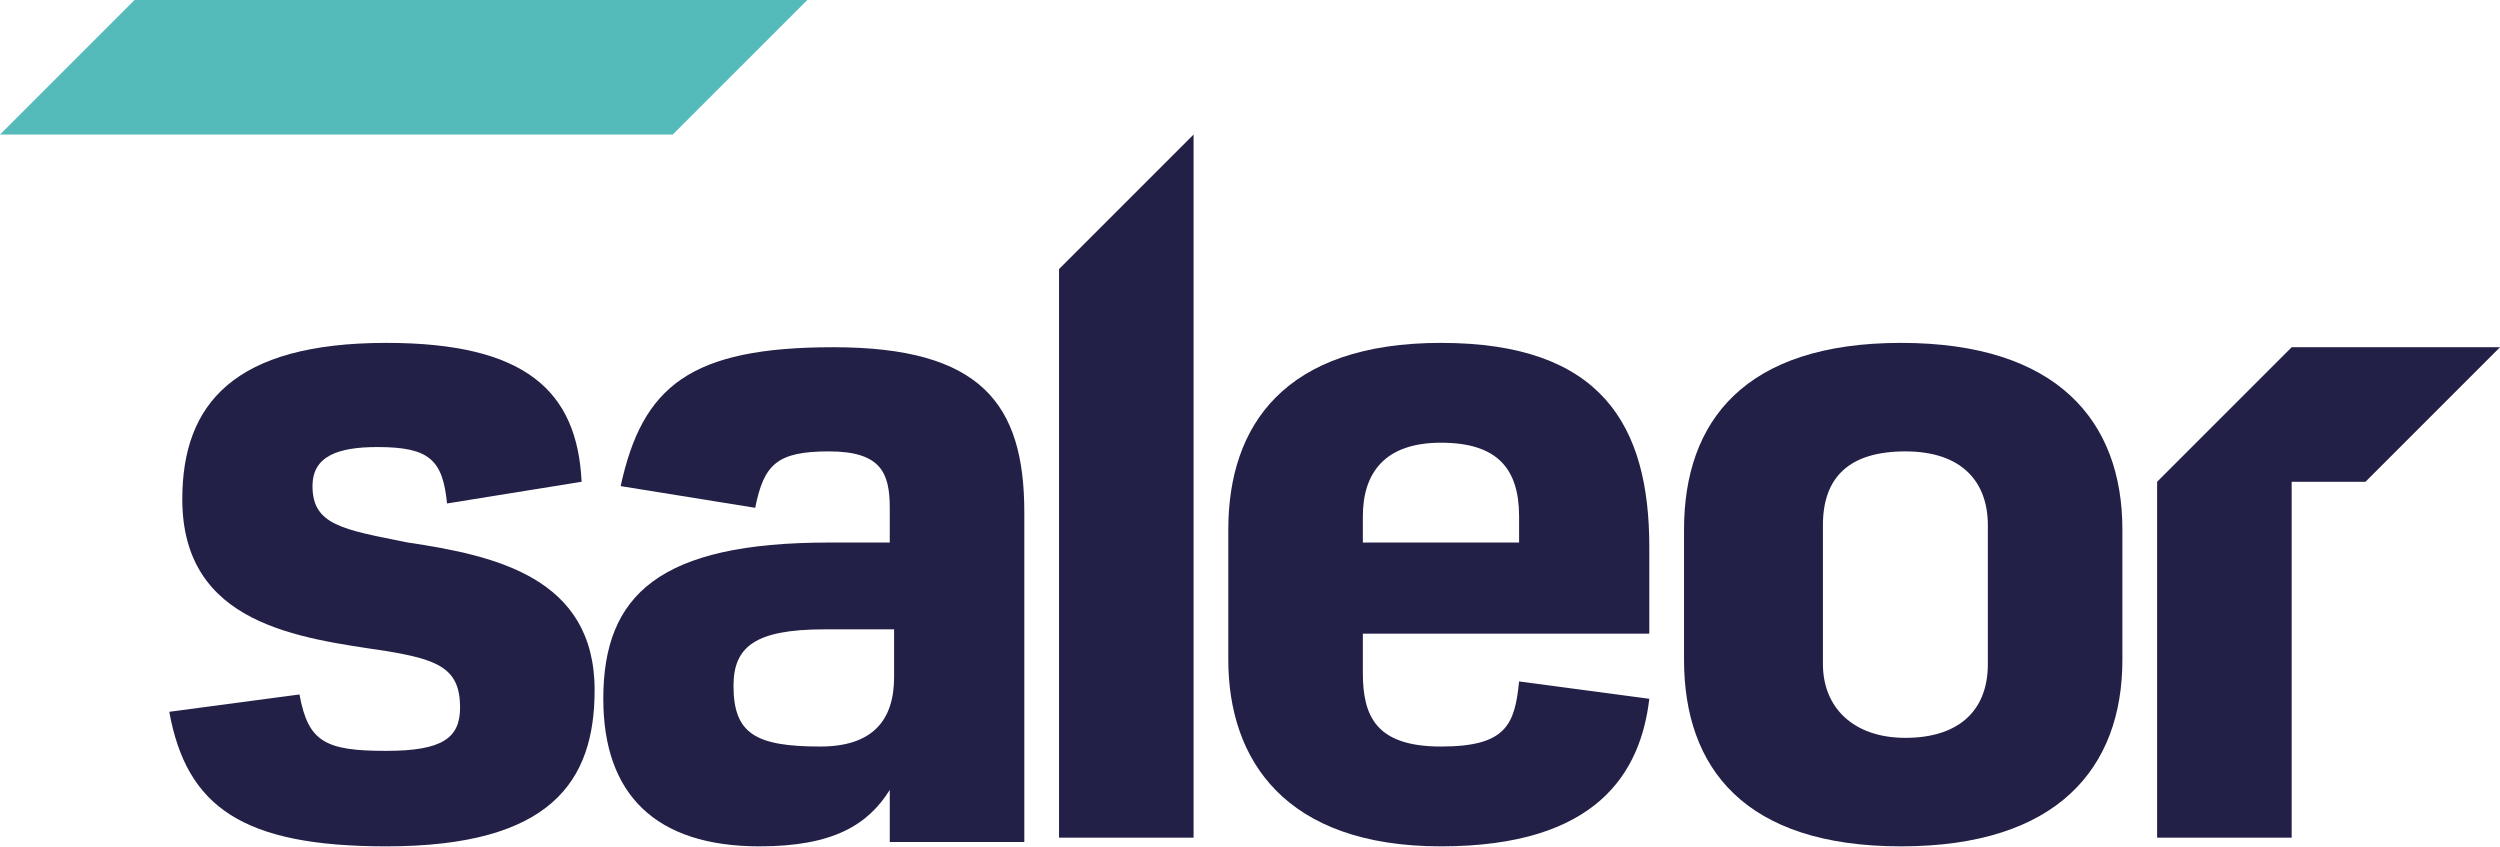
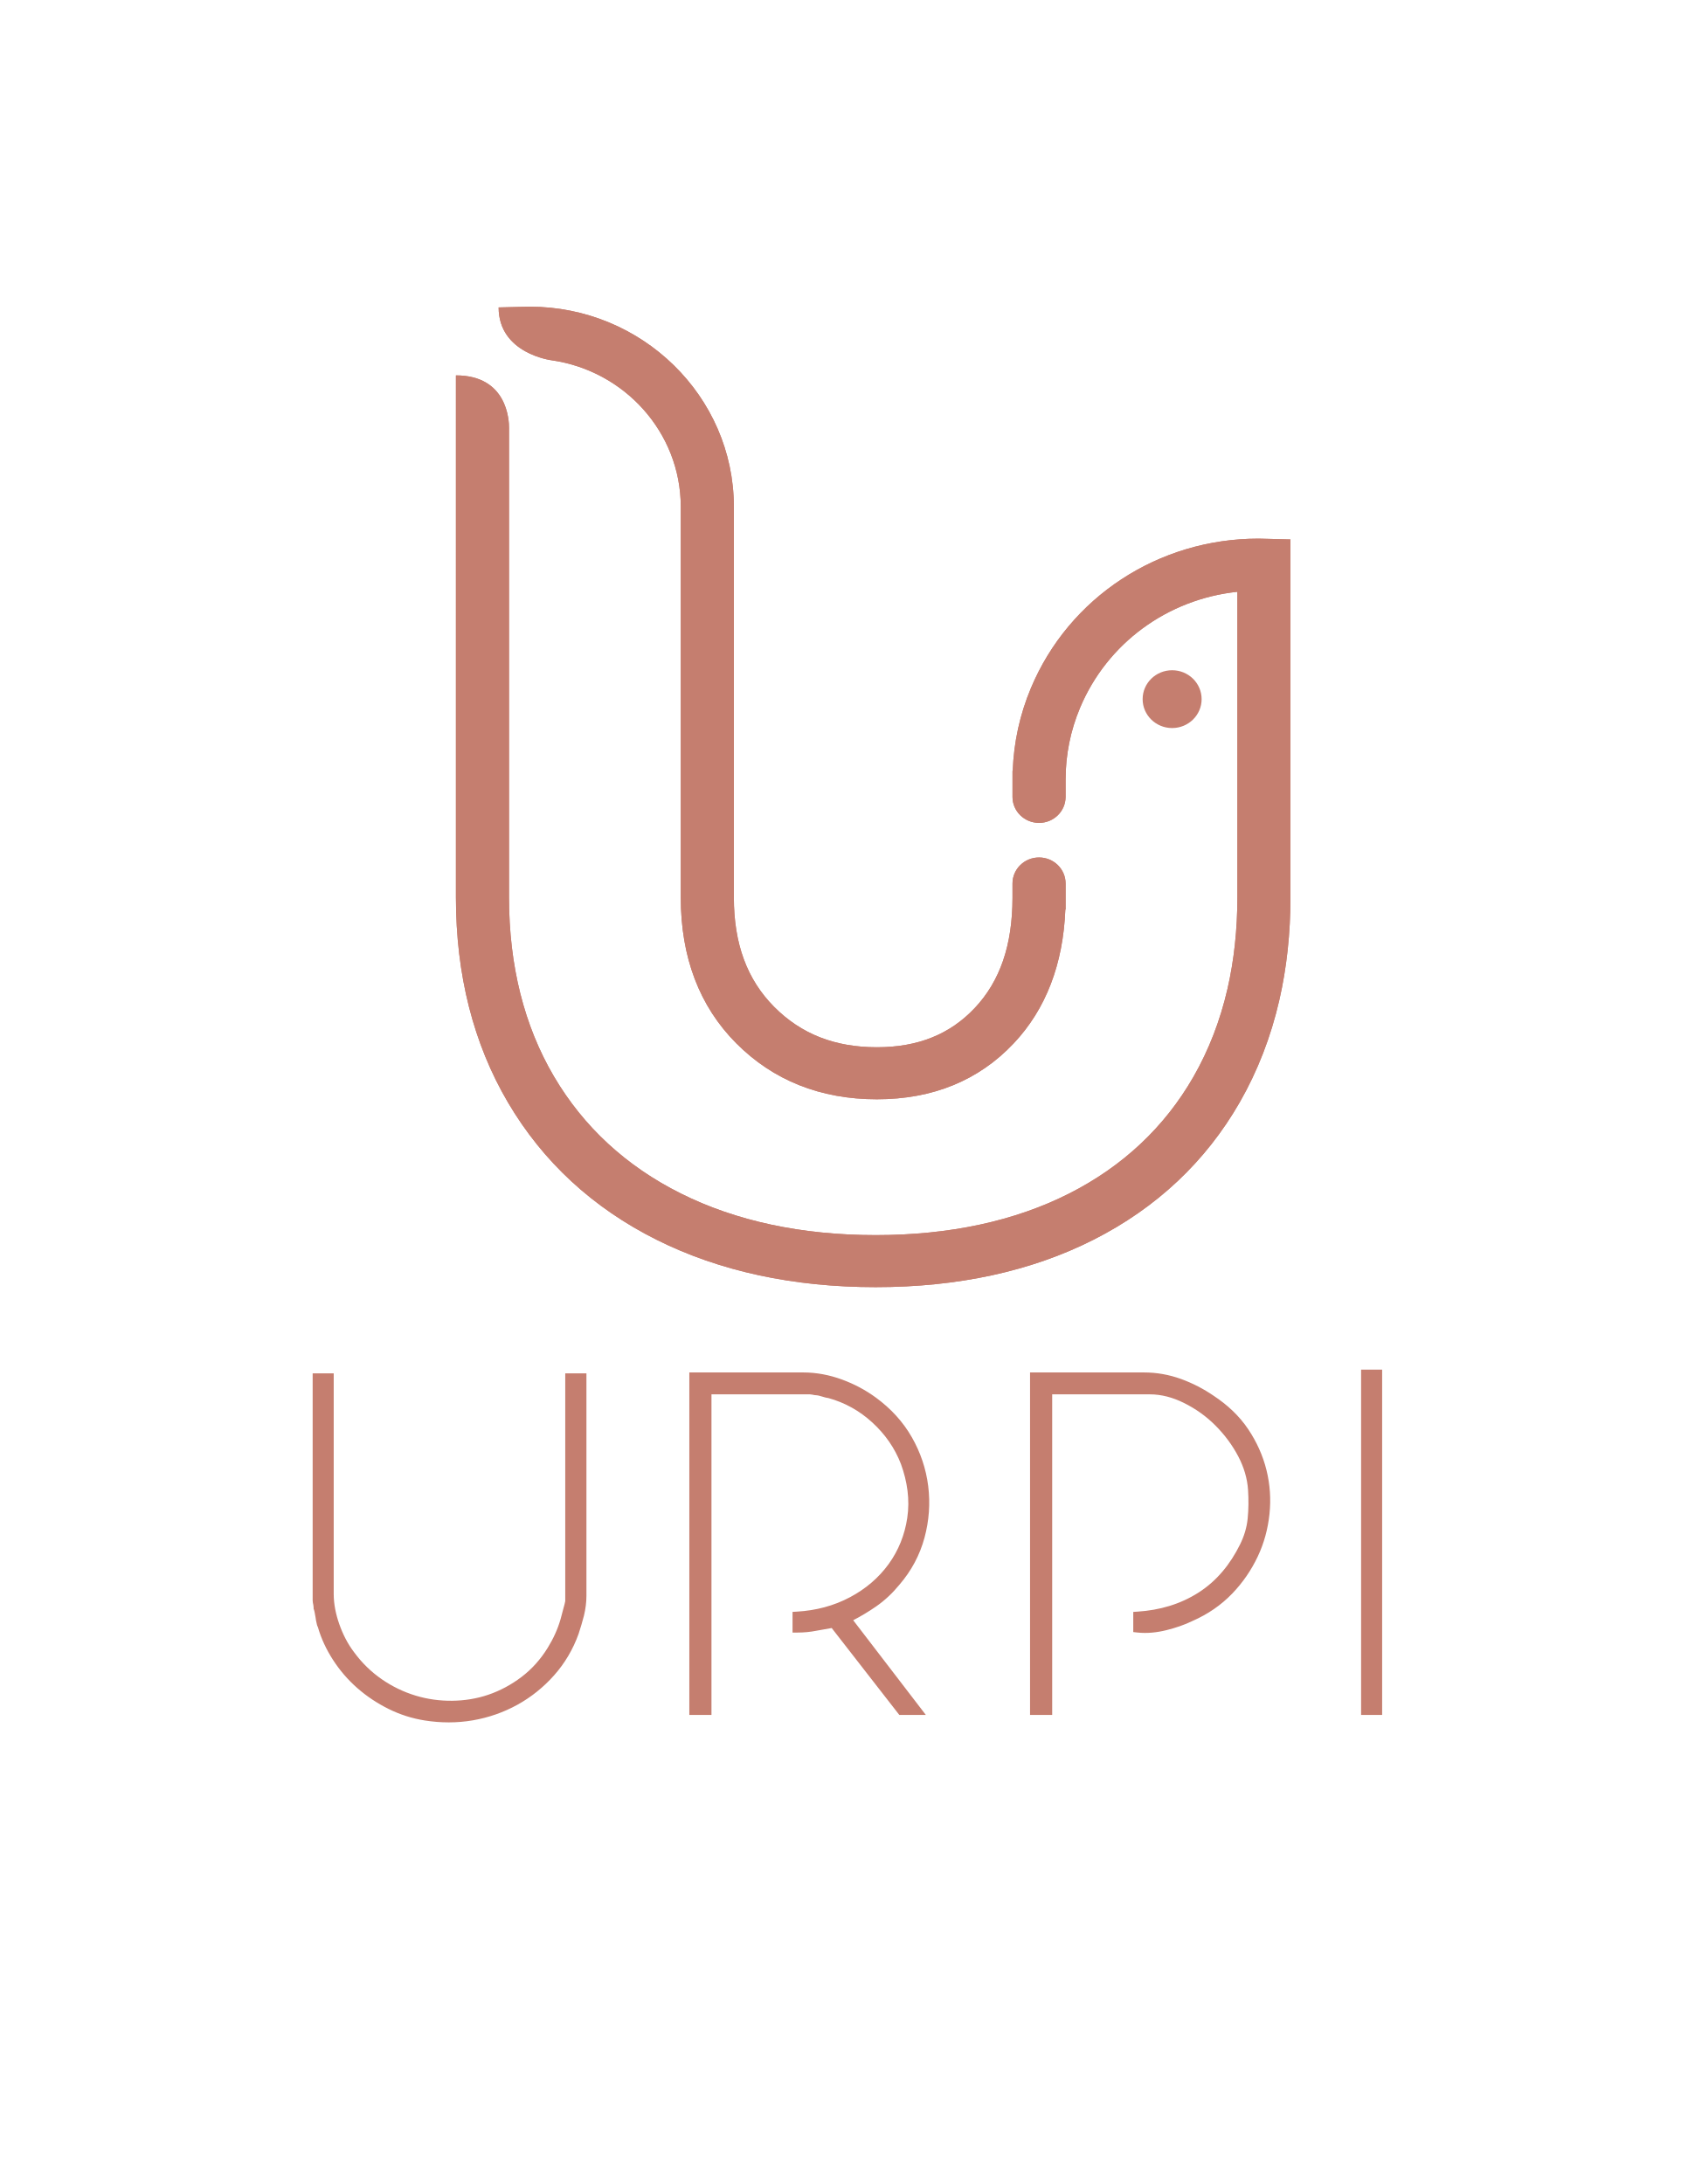
- <svg xmlns="http://www.w3.org/2000/svg" enable-background="new 20 0 57.6 19.5" viewBox="0 0 57.6 19.5">
-   <path d="m15.5 3.1h-15.5l3.1-3.1h15.5z" fill="#54baba" />
-   <g fill="#222046">
-     <path d="m8.9 19.5c3.8 0 4.8-1.5 4.8-3.6 0-2.6-2.3-3.1-4.3-3.4-1.5-.3-2.2-.4-2.2-1.3 0-.7.6-.9 1.5-.9 1.2 0 1.5.3 1.6 1.3l3.1-.5c-.1-2.1-1.3-3.2-4.5-3.2-3.5 0-4.7 1.4-4.7 3.6 0 2.9 2.7 3.2 4.7 3.5 1.2.2 1.7.4 1.7 1.3 0 .7-.4 1-1.7 1-1.4 0-1.8-.2-2-1.3l-3 .4c.4 2.2 1.7 3.1 5 3.1z" />
-     <path d="m17.5 19.5c1.7 0 2.5-.5 3-1.3v1.2h3.1v-7.6c0-2.5-1-3.8-4.4-3.8-3.3 0-4.4.9-4.9 3.2l3.1.5c.2-1 .5-1.3 1.7-1.3s1.4.5 1.4 1.3v.8h-1.4c-3.9 0-5.2 1.2-5.2 3.6 0 2.2 1.2 3.4 3.6 3.4zm1.4-2.3c-1.5 0-2-.3-2-1.4 0-.9.5-1.3 2.1-1.3h1.6v1.1c0 1-.5 1.6-1.7 1.6z" />
-     <path d="m24.4 19.3h3.1v-16.2l-3.1 3.1z" />
-     <path d="m33.2 19.5c3.6 0 4.6-1.7 4.8-3.4l-3-.4c-.1 1-.3 1.5-1.8 1.5s-1.8-.7-1.8-1.7v-.9h6.6v-2c0-2.8-1.1-4.7-4.8-4.7-3.6 0-4.9 1.9-4.9 4.3v3c0 2.3 1.3 4.3 4.9 4.3zm-1.8-7v-.6c0-1 .5-1.7 1.8-1.7s1.8.6 1.8 1.7v.6z" />
-     <path d="m43.8 7.9c-3.6 0-5 1.8-5 4.3v3c0 2.5 1.4 4.3 5 4.3s5.1-1.8 5.1-4.3v-3c0-2.5-1.5-4.3-5.1-4.3zm2 7.4c0 1.1-.7 1.7-1.9 1.7s-1.9-.7-1.9-1.7v-3.2c0-1.1.6-1.7 1.9-1.7s1.9.7 1.9 1.7z" />
-     <path d="m52.8 8-3.1 3.1v8.2h3.1v-8.2h1.7l3.1-3.1z" />
+ <svg xmlns="http://www.w3.org/2000/svg" xml:space="preserve" width="215.9mm" height="279.4mm" version="1.1" style="shape-rendering:geometricPrecision; text-rendering:geometricPrecision; image-rendering:optimizeQuality; fill-rule:evenodd; clip-rule:evenodd" viewBox="0 0 21590 27940" enable-background="new 20 0 57.6 19.5">
+   <defs>
+     <style type="text/css">
+    
+     .fil1 {fill:#C57E6F}
+     .fil0 {fill:#C57E6F;fill-rule:nonzero}
+    
+   </style>
+   </defs>
+   <g id="Capa_x0020_1">
+     <path class="fil0" d="M15370.54 8944.12c0,204.3 -168.87,369.82 -377.24,369.82 -208.37,0 -377.29,-165.52 -377.29,-369.82 0,-204.26 168.92,-369.78 377.29,-369.78 208.37,0 377.24,165.52 377.24,369.78z" />
+     <path class="fil0" d="M13291.01 10969.58c-187.53,0 -339.64,149.01 -339.64,332.9l0 184.46c-1.02,604.01 -159.02,1064.99 -483.19,1408.9 -318.24,337.58 -727.61,501.61 -1251.65,501.61 -538.24,0 -967.69,-168.71 -1312.87,-515.75 -347.57,-349.31 -516.48,-807.52 -516.48,-1400.74l0 -5003.03c-3.4,-1408.55 -1175.12,-2554.5 -2612.06,-2554.5 -16.51,0 -32.87,0.41 -49.23,0.98l-347.7 8.42c0,593.27 679.11,676.45 679.11,676.45 930.38,134.14 1648.5,921.75 1650.76,1870.18l0 5001.5c0,764.72 238.67,1392.35 709.36,1865.52 473.12,475.53 1078.37,716.66 1799.11,716.66 713.89,0 1302.84,-240.73 1750.43,-715.58 410.63,-435.57 632.21,-1011.2 660.35,-1712.23l3.3 0 0 -154.37 0 -118.25 0 -60.23c0,-183.89 -152.05,-332.9 -339.6,-332.9z" />
+     <path class="fil0" d="M13291.01 10969.58c-187.53,0 -339.64,149.01 -339.64,332.9l0 184.46c-1.02,604.01 -159.02,1064.99 -483.19,1408.9 -318.24,337.58 -727.61,501.61 -1251.65,501.61 -538.24,0 -967.69,-168.71 -1312.87,-515.75 -347.57,-349.31 -516.48,-807.52 -516.48,-1400.74l0 -5003.03c-3.4,-1408.55 -1175.12,-2554.5 -2612.06,-2554.5 -16.51,0 -32.87,0.41 -49.23,0.98l-347.7 8.42c0,593.27 679.11,676.45 679.11,676.45 930.38,134.14 1648.5,921.75 1650.76,1870.18l0 5001.5c0,764.72 238.67,1392.35 709.36,1865.52 473.12,475.53 1078.37,716.66 1799.11,716.66 713.89,0 1302.84,-240.73 1750.43,-715.58 410.63,-435.57 632.21,-1011.2 660.35,-1712.23l3.3 0 0 -154.37 0 -118.25 0 -60.23c0,-183.89 -152.05,-332.9 -339.6,-332.9z" />
+     <path class="fil0" d="M16155.55 6892.08c-19.65,-0.68 -39.31,-1.24 -59.05,-1.24 -1280.16,0 -2422.05,750.21 -2909.21,1911.18 -141.96,338.35 -219.73,694.29 -233.01,1059.44l-2.88 0 0 332.95c0,183.83 152.05,332.9 339.64,332.9 187.49,0 339.54,-149.07 339.54,-332.9l0 -220.66c0,-317.26 62.18,-626.35 184.75,-918.51 347.57,-828.34 1120.04,-1389.98 2012.47,-1484.56l0 3910.31c0,410.78 -42.45,803.87 -126.08,1168.19 -93.2,405.63 -239.64,784.46 -435.46,1125.99 -368.65,642.87 -903.23,1145.14 -1588.88,1492.85 -697.38,353.58 -1530.7,532.83 -2476.58,532.83 -946.64,0 -1785.78,-179.51 -2493.95,-533.7 -696.51,-348.17 -1241.69,-851.28 -1620.46,-1495.26 -381.78,-648.47 -575.33,-1419.25 -575.33,-2290.9l0 -6000.03 0.46 0c1.08,-104.53 -22.68,-678.66 -679.52,-678.66l-0.06 6678.69c0,990.02 224.16,1872.72 666.16,2623.54 445.49,757.3 1084.8,1348 1900.17,1755.68 804.64,402.35 1747.57,606.39 2802.53,606.39 1055.54,0 1993.79,-204.35 2788.59,-607.31 805.35,-408.35 1434.16,-999.88 1868.91,-1758 228.01,-397.87 398.27,-837.29 505.93,-1305.93 94.58,-412.26 142.63,-854.51 142.63,-1314.37l0 -4579.92 -351.31 -8.99z" />
+     <path class="fil0" d="M16155.55 6892.08c-19.65,-0.68 -39.31,-1.24 -59.05,-1.24 -1280.16,0 -2422.05,750.21 -2909.21,1911.18 -141.96,338.35 -219.73,694.29 -233.01,1059.44l-2.88 0 0 332.95c0,183.83 152.05,332.9 339.64,332.9 187.49,0 339.54,-149.07 339.54,-332.9l0 -220.66c0,-317.26 62.18,-626.35 184.75,-918.51 347.57,-828.34 1120.04,-1389.98 2012.47,-1484.56l0 3910.31c0,410.78 -42.45,803.87 -126.08,1168.19 -93.2,405.63 -239.64,784.46 -435.46,1125.99 -368.65,642.87 -903.23,1145.14 -1588.88,1492.85 -697.38,353.58 -1530.7,532.83 -2476.58,532.83 -946.64,0 -1785.78,-179.51 -2493.95,-533.7 -696.51,-348.17 -1241.69,-851.28 -1620.46,-1495.26 -381.78,-648.47 -575.33,-1419.25 -575.33,-2290.9l0 -6000.03 0.46 0c1.08,-104.53 -22.68,-678.66 -679.52,-678.66l-0.06 6678.69c0,990.02 224.16,1872.72 666.16,2623.54 445.49,757.3 1084.8,1348 1900.17,1755.68 804.64,402.35 1747.57,606.39 2802.53,606.39 1055.54,0 1993.79,-204.35 2788.59,-607.31 805.35,-408.35 1434.16,-999.88 1868.91,-1758 228.01,-397.87 398.27,-837.29 505.93,-1305.93 94.58,-412.26 142.63,-854.51 142.63,-1314.37l0 -4579.92 -351.31 -8.99z" />
+     <g id="_2013539965936">
+       <path class="fil1" d="M4036.9 20694.65c-4.81,-22.33 -8.47,-44.76 -12.02,-67.31 -2.41,-10.71 -5.1,-25.04 -8.72,-34.56l-4.55 -11.11 0 -12.09c0,-12.5 -2.17,-26.9 -4.13,-39.47 -4.17,-17.98 -8.07,-37.79 -8.07,-56.15l0 -2904.27 269.26 0 0 2820.61c0,132.42 27.51,263.09 71.4,387.62 44.94,127.47 105.72,249.35 187.76,357.13l0.69 0.92c99.32,135.66 217.91,252.23 356.28,347.68 133.05,91.78 277.7,161.73 432.31,208.62 150.94,45.77 308.03,67.28 465.71,65.65 157.75,-1.63 313.84,-25.94 463.25,-76.95 152.72,-52.14 294.83,-129.13 423.43,-226.46 135.98,-102.92 247.16,-229.27 336.61,-374.26 71.12,-115.28 128.75,-239.77 165.58,-370.29 12.83,-45.45 24.32,-91.49 36.3,-137.19 6.84,-26.09 18.51,-62.95 22.37,-89.63l0 -2913.45 270.99 0 0 2844.5c0,85.72 -11.4,169.98 -31.29,253.32l-0.3 1.22c-20.54,78.83 -43.42,157.07 -69.09,234.37l-0.52 1.5c-70.68,195.75 -174.94,373.36 -313.21,528.79 -133.96,150.58 -290.93,277.38 -467.31,374.9 -178.13,98.5 -368.97,164.9 -569.61,199.71 -204.69,35.51 -412.47,34.37 -617.55,1.85 -161.07,-25.54 -315.72,-74.85 -461.84,-147.36 -144.46,-71.67 -278.7,-160.28 -399.9,-266.67 -120.94,-106.17 -225.48,-227.58 -312.49,-362.99 -83.77,-130.38 -149.85,-269.36 -192.34,-418.35 -9.03,-15 -13.19,-32.81 -16.33,-50.6 -6.01,-22.56 -9.51,-46.11 -12.67,-69.23zm6601.71 132.69c-65.65,10.99 -131.05,22.93 -195.6,34.7 -80.44,16.13 -161.74,23.41 -243.75,23.41l-61.47 0 0 -264.55 57.84 -3.42c239,-14.15 468.45,-72.64 680.06,-185.78 194.8,-104.16 361.48,-243.37 491.3,-422.38 127.5,-175.81 205.61,-374.75 238.06,-589.47 35.53,-235.17 0.15,-468.06 -80.22,-689.32 -79.39,-206.96 -203.98,-383.64 -367.33,-533.31 -162.45,-148.84 -350.4,-253.87 -562.48,-312.17 -26.91,-2.51 -61.77,-13.79 -85.54,-20.73 -16.44,-4.8 -47.83,-14.08 -64.62,-14.62 -18.05,0 -37.16,-3.58 -54.72,-8.15 -9.49,-1.6 -21.76,-3.8 -30.62,-3.8l-1258.78 0 0 4101.15 -283.18 0 0 -4381.17 1456.6 0c170.43,0 336.79,32.3 496.63,90.83 156.52,57.32 302.46,134.81 436.79,233.56 185.72,136.54 341.3,303.6 455.85,503.91 110.86,193.86 182.14,404.11 209.7,625.64 27.61,221.92 11.24,442.66 -46.94,658.71 -60.58,224.94 -169.23,426.08 -320.09,601.8 -87.02,106.19 -186.92,201.53 -299.98,279.67 -93.64,64.71 -191.24,123.66 -292.35,175.89l928.91 1211.16 -339.29 0 -864.78 -1111.56zm4620.7 -92.75c-107.56,52.6 -222.49,91.16 -338.55,120.01 -120.5,29.96 -245.89,43.77 -369.75,30.5l-54.92 -5.88 0 -257.9 57.4 -3.81c278.93,-18.53 542.77,-93.29 779.07,-244.82 235.18,-150.8 404.92,-363.61 528.52,-612.45 52.1,-104.92 86.74,-215.51 98.39,-332.2 12.12,-121.3 12.7,-244.05 5.05,-365.65 -9.46,-150.46 -54.26,-294.58 -123.79,-427.89 -77.29,-148.18 -177.5,-281.74 -295.53,-399.87 -118.67,-118.77 -254.78,-214.68 -405.18,-288.81 -136.47,-67.26 -281.57,-108.07 -434.39,-108.07l-1246.59 0 0 4101.15 -283.17 0 0 -4381.17 1456.61 0c162.95,0 322.36,28.28 475.58,83.95 148.22,53.85 287.87,126.18 416.95,214.77 173.35,114.4 326.32,255.39 442.21,428.58 107.21,160.22 187.12,335.83 233.28,523.17 45.45,184.49 57.87,371.68 38.04,560.65 -19.83,189.03 -68.78,372.12 -150.15,544.05 -82.84,175.05 -192.14,334.44 -326.54,473.94 -143.72,149.17 -313.28,264.18 -502.54,347.75zm2420.44 -3212.71l0 4417.02 -269.24 0 0 -4417.02 269.24 0z" />
+     </g>
+     <path class="fil0" d="M5442.1 21949.14c-155.02,-23.9 -303.07,-71.71 -444.15,-141.71 -141.08,-70 -269.97,-155.37 -386.67,-257.81 -116.69,-102.44 -217.72,-218.55 -301.32,-350.02 -85.34,-131.47 -148.05,-268.06 -188.1,-413.2 -5.22,-3.41 -8.72,-15.36 -12.21,-35.85 -5.22,-18.78 -8.69,-40.97 -12.17,-66.59 -5.24,-23.9 -8.72,-46.09 -12.21,-68.29 -5.22,-22.2 -8.7,-37.56 -12.19,-46.09 0,-11.96 -1.75,-29.03 -5.22,-51.22 -5.22,-22.21 -6.98,-35.87 -6.98,-44.4l0 -2842.8 146.32 0 0 2759.14c0,131.47 24.37,268.06 74.9,408.06 48.77,141.71 114.95,266.36 196.82,373.92 106.25,145.13 229.9,264.65 370.98,361.97 141.07,97.31 290.87,169.03 449.37,216.84 156.76,47.8 318.75,70 484.19,68.3 165.48,-1.72 327.45,-27.33 482.47,-80.25 155.02,-52.93 303.07,-131.48 440.67,-235.62 137.59,-104.15 254.29,-233.92 351.82,-390.99 78.39,-128.07 135.86,-257.83 172.43,-385.88 8.72,-32.44 20.93,-78.54 36.6,-138.29 15.66,-59.77 24.38,-93.92 24.38,-102.45l0 -2854.75 148.05 0 0 2783.03c0,80.25 -10.46,158.8 -29.61,239.05 -20.9,80.24 -43.56,157.08 -67.94,230.49 -69.66,192.94 -170.69,361.97 -301.32,508.8 -130.62,146.84 -282.16,268.06 -451.12,361.97 -170.69,93.9 -353.56,158.79 -550.38,192.93 -196.81,34.15 -397.11,34.15 -597.41,1.71zm5223.96 -1186.63l-12.19 0c-73.15,11.95 -148.05,25.6 -222.95,39.26 -76.64,15.37 -153.27,22.21 -231.66,22.21l0 -145.14c259.54,-15.36 494.66,-80.25 705.41,-192.93 210.76,-112.69 381.45,-259.53 512.08,-440.5 130.63,-179.28 214.25,-385.87 249.08,-616.38 34.83,-230.5 6.95,-471.24 -83.61,-720.52 -81.87,-213.42 -210.74,-397.81 -383.19,-556.61 -174.17,-158.78 -372.73,-268.05 -593.93,-327.81 -12.21,0 -38.32,-6.83 -78.39,-18.78 -41.8,-11.96 -69.66,-17.08 -81.85,-17.08 -8.72,0 -22.66,-1.7 -41.8,-6.84 -20.91,-3.41 -34.85,-5.11 -43.54,-5.11l-1320.25 0 0 4101.15 -160.24 0 0 -4258.23 1395.13 0c158.51,0 317,29.03 475.49,87.08 158.52,58.04 297.85,133.17 421.52,225.37 182.88,133.17 329.18,295.38 438.9,484.9 108,191.22 175.93,392.7 202.06,602.71 26.13,210.01 12.19,421.73 -45.3,635.14 -57.46,213.43 -160.23,406.36 -308.28,578.82 -85.34,104.15 -181.15,194.63 -287.38,268.06 -106.25,73.41 -221.21,141.71 -344.87,201.46l0 11.96 891.77 1162.73 -184.62 0 -867.39 -1114.92zm3966.42 -3143.31c155,0 306.54,27.31 454.59,80.25 148.05,54.64 282.16,124.64 404.08,208.3 175.91,116.1 318.73,252.69 424.98,411.47 106.26,158.8 181.15,327.83 224.68,503.69 43.55,177.57 55.76,356.84 36.6,539.53 -19.17,182.7 -66.2,358.55 -144.58,524.17 -78.37,165.62 -182.88,319.29 -315.25,457.58 -134.12,138.3 -294.36,250.99 -484.2,334.65 -97.54,47.81 -207.27,87.08 -327.45,116.11 -120.18,30.73 -236.89,40.97 -348.37,29.03l0 -145.14c308.29,-20.48 576.53,-105.85 808.18,-254.4 231.66,-148.54 414.53,-360.25 550.39,-636.86 57.49,-112.68 92.32,-230.49 104.51,-353.43 12.19,-121.22 13.92,-247.56 5.23,-375.62 -8.71,-148.55 -52.25,-300.51 -130.64,-452.46 -80.12,-151.96 -182.87,-290.26 -306.55,-414.89 -125.39,-124.65 -266.47,-223.68 -421.49,-300.5 -156.76,-76.84 -310.03,-114.4 -461.56,-114.4l-1308.06 0 0 4101.15 -160.23 0 0 -4258.23 1395.14 0zm2985.8 -35.85l0 4294.08 -146.3 0 0 -4294.08 146.3 0z" />
  </g>
</svg>
